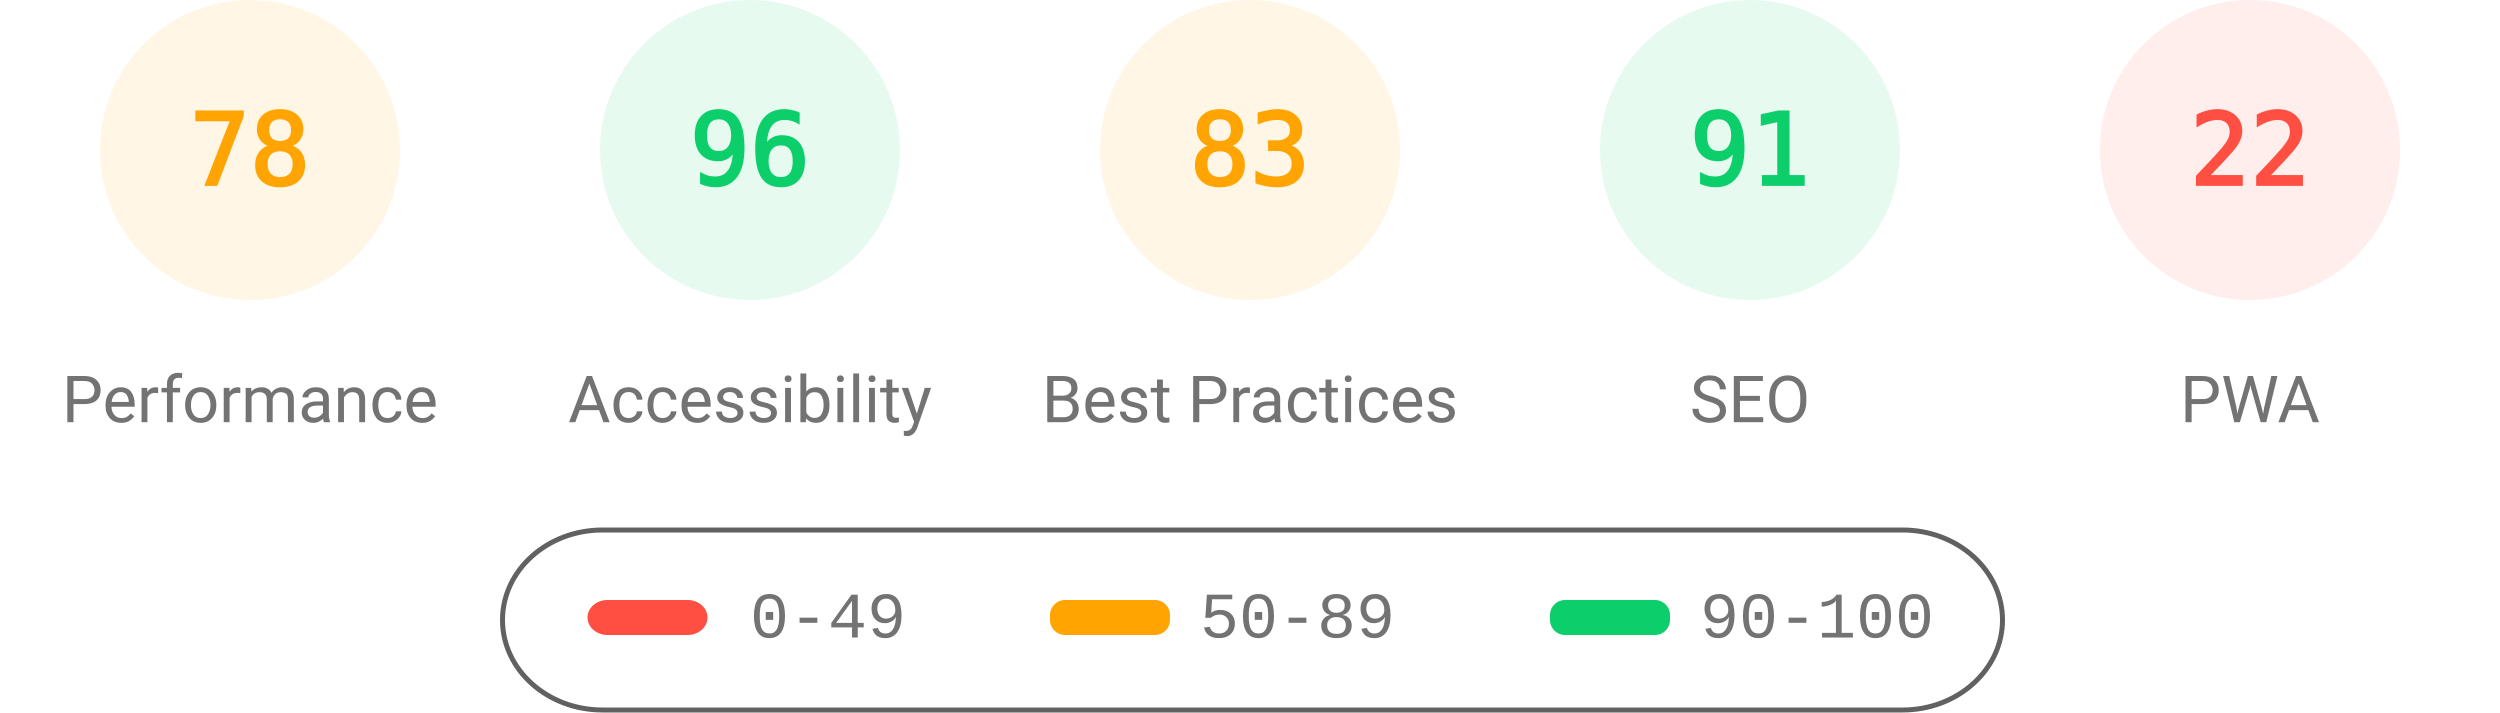
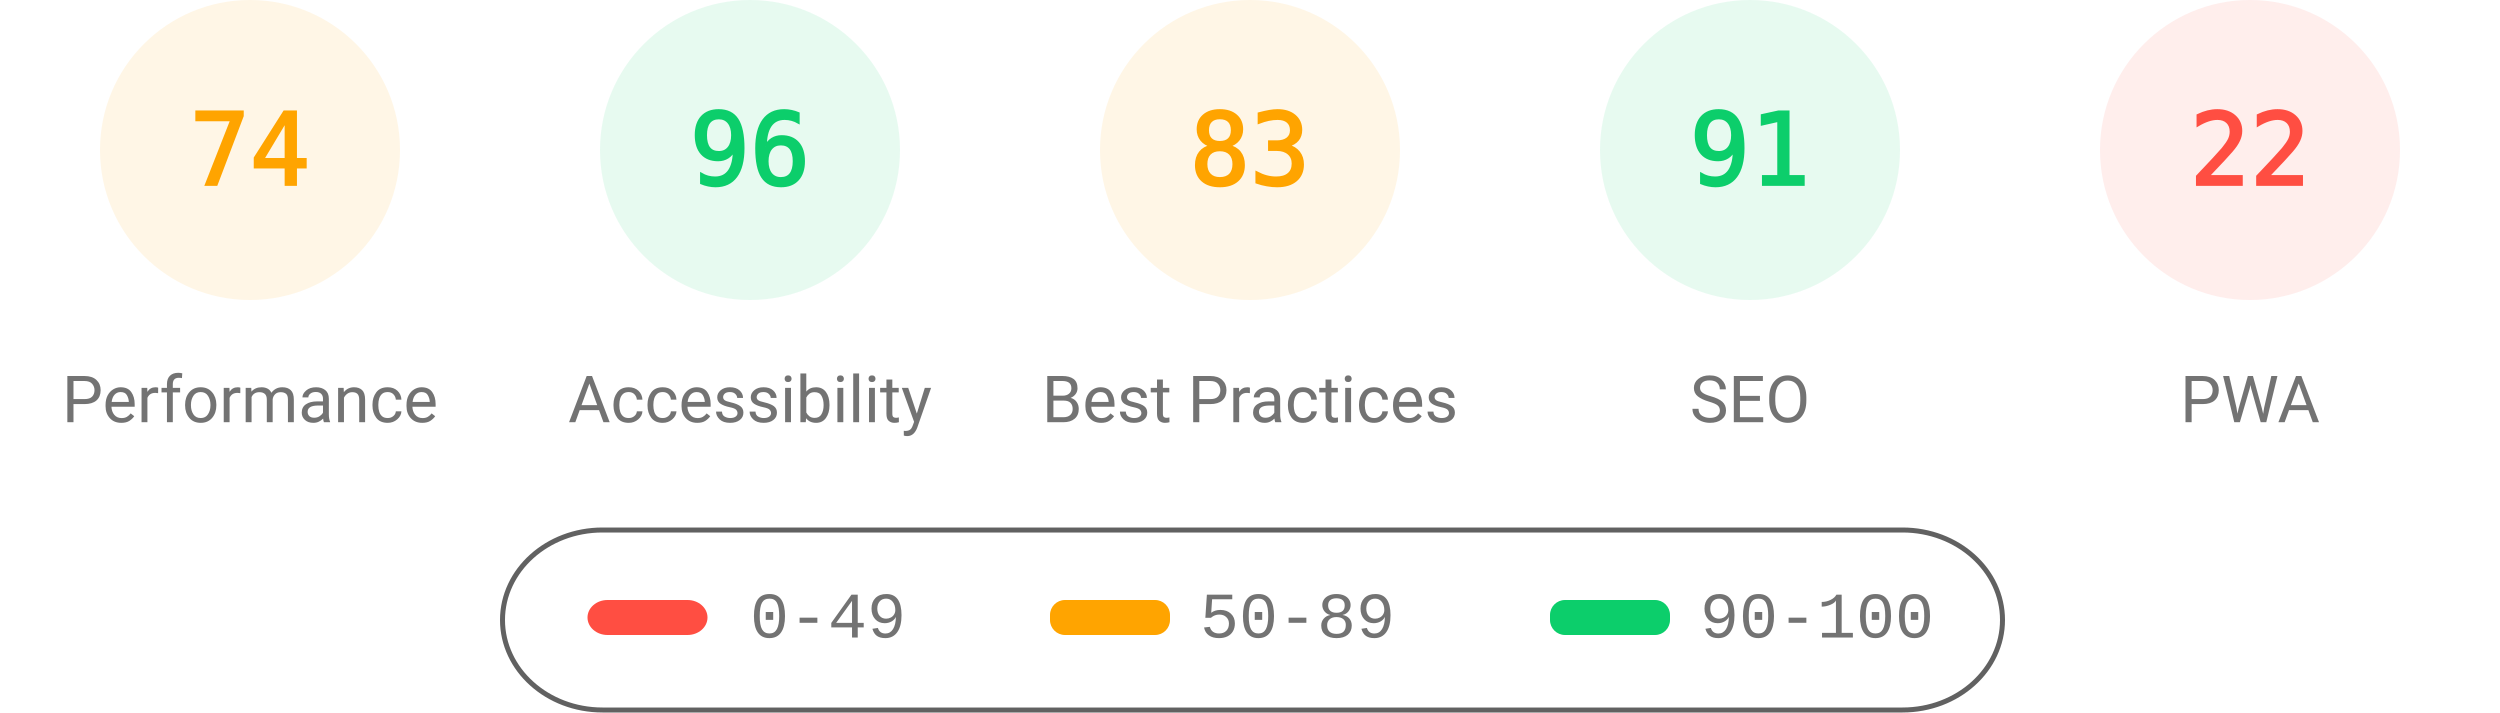
<svg xmlns="http://www.w3.org/2000/svg" fill="none" width="1000" height="285">
  <style>.gauge-base{opacity:.1}.gauge-arc{fill:none;animation-delay:250ms;stroke-linecap:round;transform:rotate(-90deg);transform-origin:100px 60px;animation:load-gauge 1s ease forwards}.guage-text{font-size:40px;font-family:monospace;text-align:center}.guage-red{color:#ff4e42;fill:#ff4e42;stroke:#ff4e42}.guage-orange{color:#ffa400;fill:#ffa400;stroke:#ffa400}.guage-green{color:#0cce6b;fill:#0cce6b;stroke:#0cce6b}.guage-undefined{color:#5c5c5c;fill:#5c5c5c;stroke:#5c5c5c}.guage-title{color:#737373;fill:#737373;stroke:none;font-size:26px;line-height:26px;font-family:Roboto,Halvetica,Arial,sans-serif}@keyframes load-gauge{from{stroke-dasharray:0 352.858}}</style>
  <svg class="guage-div guage-perf guage-orange" viewBox="0 0 200 200" width="200" height="200">
    <circle class="gauge-base" r="56" cx="100" cy="60" stroke-width="8" />
-     <circle class="gauge-arc guage-arc-1" r="56" cx="100" cy="60" stroke-width="8" style="stroke-dasharray:274.449,351.858" />
-     <text class="guage-text" x="100" y="60" alignment-baseline="central" dominant-baseline="central" text-anchor="middle">78</text>
+     <circle class="gauge-arc guage-arc-1" r="56" cx="100" cy="60" stroke-width="8" style="stroke-dasharray:260.375,351.858" />
+     <text class="guage-text" x="100" y="60" alignment-baseline="central" dominant-baseline="central" text-anchor="middle">74</text>
    <text class="guage-title" x="100" y="160" alignment-baseline="central" dominant-baseline="central" text-anchor="middle">Performance</text>
  </svg>
  <svg class="guage-div guage-acc guage-green" viewBox="0 0 200 200" width="200" height="200" x="200">
    <circle class="gauge-base" r="56" cx="100" cy="60" stroke-width="8" />
    <circle class="gauge-arc guage-arc-2" r="56" cx="100" cy="60" stroke-width="8" style="stroke-dasharray:337.784,351.858" />
    <text class="guage-text" x="100" y="60" alignment-baseline="central" dominant-baseline="central" text-anchor="middle">96</text>
    <text class="guage-title" x="100" y="160" alignment-baseline="central" dominant-baseline="central" text-anchor="middle">Accessibility</text>
  </svg>
  <svg class="guage-div guage-best guage-orange" viewBox="0 0 200 200" width="200" height="200" x="400">
    <circle class="gauge-base" r="56" cx="100" cy="60" stroke-width="8" />
    <circle class="gauge-arc guage-arc-3" r="56" cx="100" cy="60" stroke-width="8" style="stroke-dasharray:292.042,351.858" />
    <text class="guage-text" x="100" y="60" alignment-baseline="central" dominant-baseline="central" text-anchor="middle">83</text>
    <text class="guage-title" x="100" y="160" alignment-baseline="central" dominant-baseline="central" text-anchor="middle">Best Practices</text>
  </svg>
  <svg class="guage-div guage-seo guage-green" viewBox="0 0 200 200" width="200" height="200" x="600">
    <circle class="gauge-base" r="56" cx="100" cy="60" stroke-width="8" />
    <circle class="gauge-arc guage-arc-4" r="56" cx="100" cy="60" stroke-width="8" style="stroke-dasharray:320.191,351.858" />
    <text class="guage-text" x="100" y="60" alignment-baseline="central" dominant-baseline="central" text-anchor="middle">91</text>
    <text class="guage-title" x="100" y="160" alignment-baseline="central" dominant-baseline="central" text-anchor="middle">SEO</text>
  </svg>
  <svg class="guage-div guage-pwa guage-red" viewBox="0 0 200 200" width="200" height="200" x="800">
    <circle class="gauge-base" r="56" cx="100" cy="60" stroke-width="8" />
    <circle class="gauge-arc guage-arc-4" r="56" cx="100" cy="60" stroke-width="8" style="stroke-dasharray:77.409,351.858" />
    <text class="guage-text" x="100" y="60" alignment-baseline="central" dominant-baseline="central" text-anchor="middle">22</text>
    <text class="guage-title" x="100" y="160" alignment-baseline="central" dominant-baseline="central" text-anchor="middle">PWA</text>
  </svg>
  <svg width="604" height="76" x="200" y="210">
    <path fill="none" id="canvas_background" d="M-1-1h604v80H-1z" />
    <rect fill-opacity="0" stroke="#616161" stroke-width="2" rx="40" id="svg_2" height="72" width="600" y="2" x="1" fill="#000" />
    <rect stroke="#000" rx="8" id="svg_3" height="14" width="48" y="30" x="35" stroke-opacity="null" stroke-width="0" fill="#ff4e42" />
    <rect stroke="#000" rx="6" id="svg_4" height="14" width="48" y="30" x="220" stroke-opacity="null" stroke-width="0" fill="#ffa400" />
    <rect stroke="#000" rx="6" id="svg_5" height="14" width="48" y="30" x="420" stroke-opacity="null" stroke-width="0" fill="#0cce6b" />
    <text xml:space="preserve" text-anchor="start" font-family="'Courier New', Courier, monospace" font-size="26" id="svg_6" y="45" x="100" stroke-opacity="null" stroke-width="0" stroke="#000" fill="#737373">0-49</text>
    <text xml:space="preserve" text-anchor="start" font-family="'Courier New', Courier, monospace" font-size="26" id="svg_7" y="45" x="280" stroke-opacity="null" stroke-width="0" stroke="#000" fill="#737373">50-89</text>
    <text xml:space="preserve" text-anchor="start" font-family="'Courier New', Courier, monospace" font-size="26" id="svg_8" y="45" x="480" stroke-opacity="null" stroke-width="0" stroke="#000" fill="#737373">90-100</text>
  </svg>
</svg>
